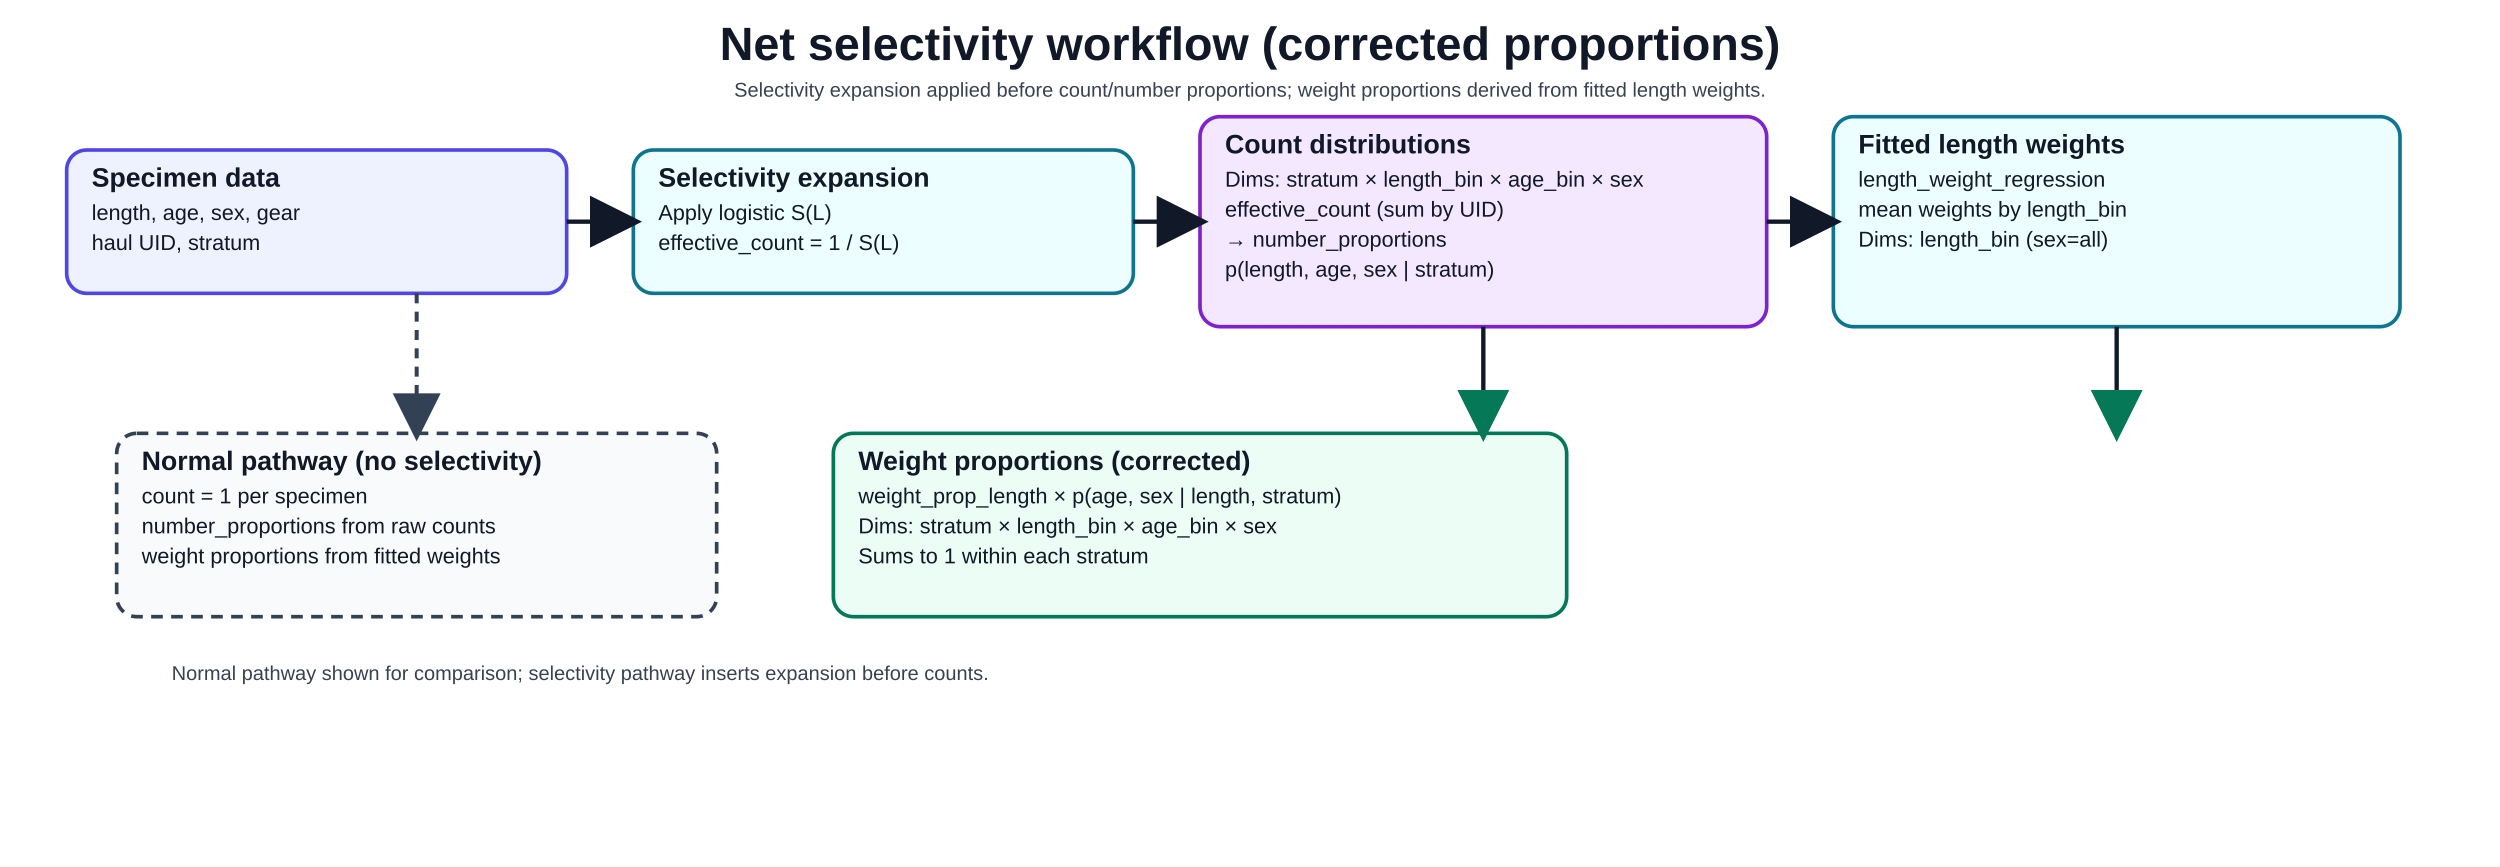
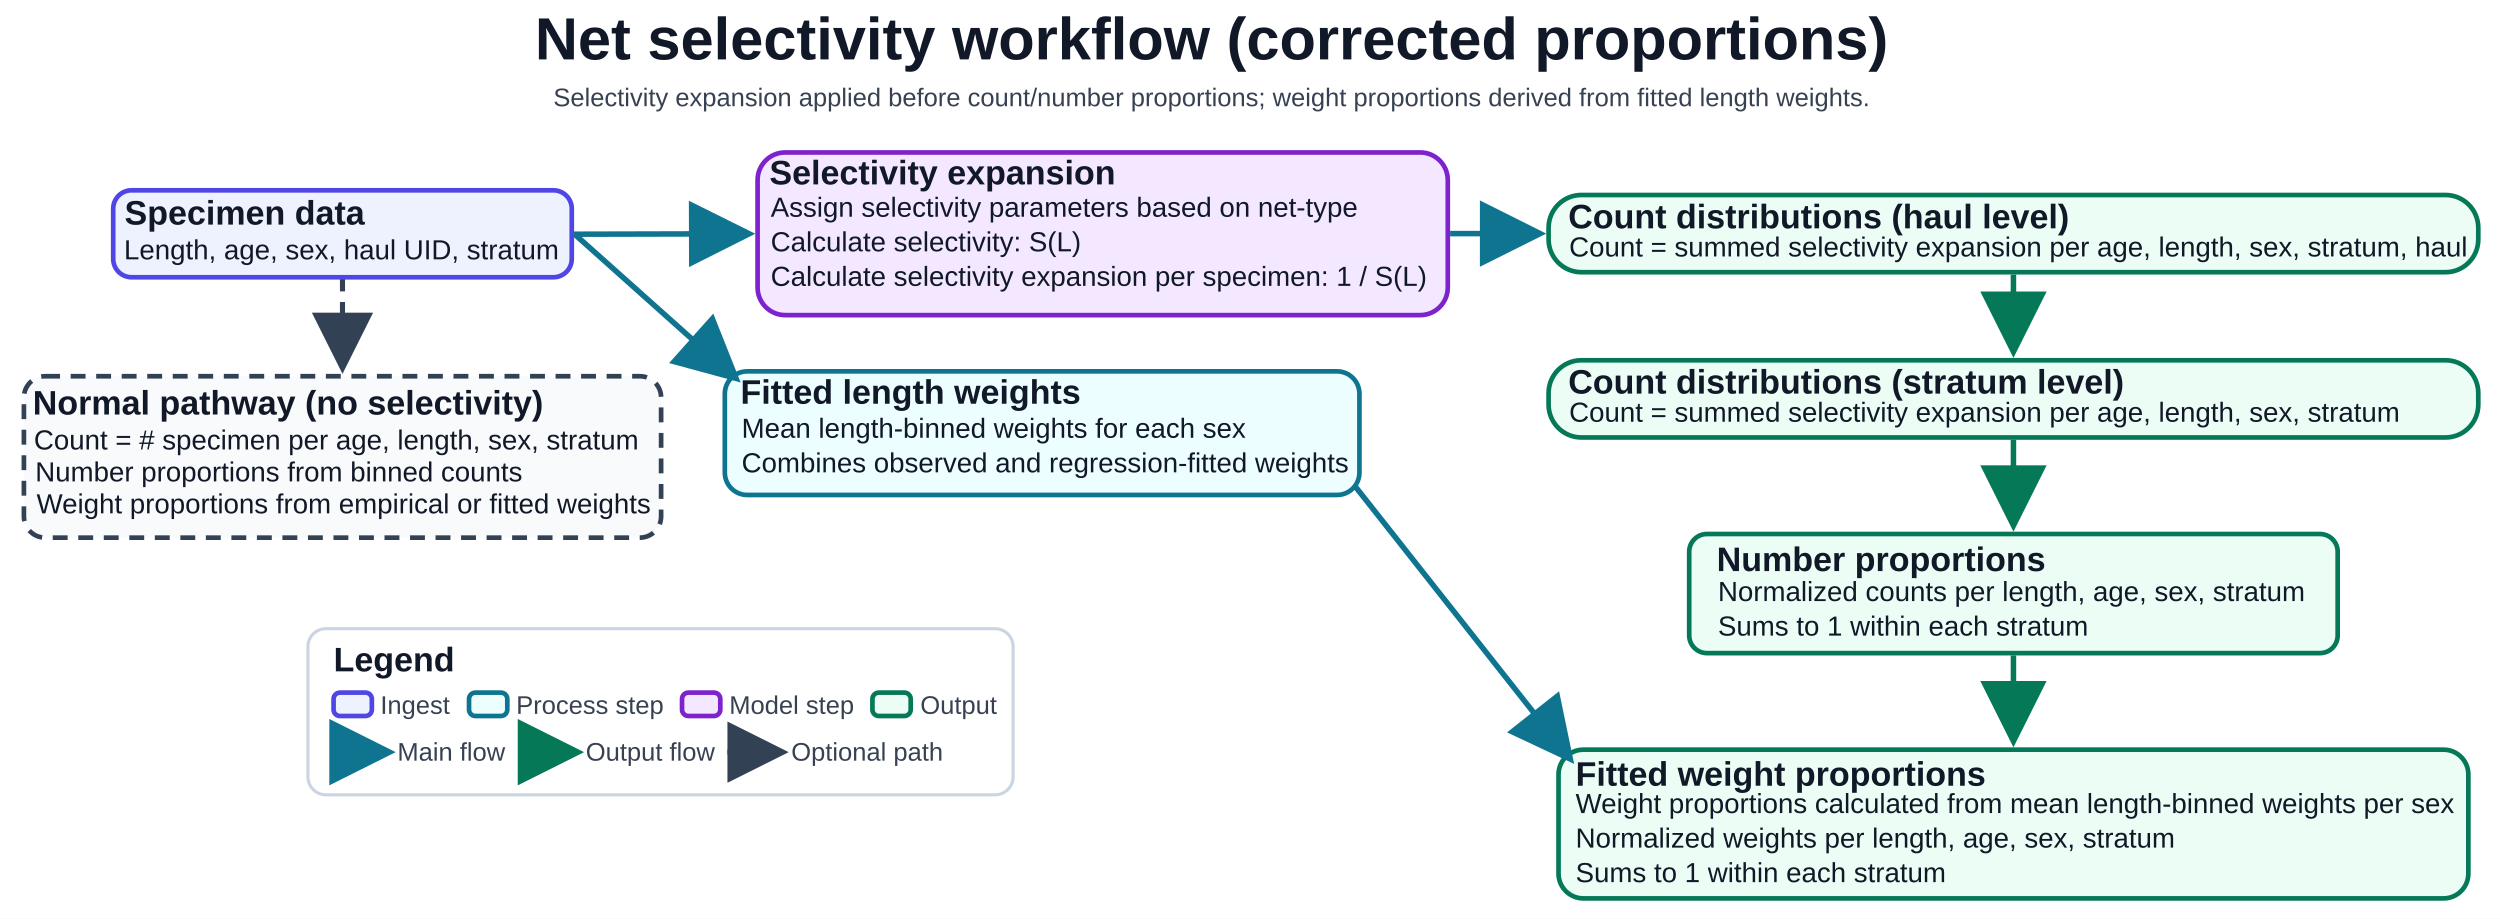
- <svg xmlns="http://www.w3.org/2000/svg" width="1500" height="520" viewBox="0 0 1500 520" role="img" aria-labelledby="title desc">
-   <defs>
-     <style>
+ <svg xmlns="http://www.w3.org/2000/svg" width="1175.501" height="431.973" viewBox="0 0 1175.501 431.973" role="img" aria-labelledby="title desc" version="1.1" id="svg32">
+   <defs id="defs3">
+     <rect x="420.442" y="84.805" width="38.819" height="28.666" id="rect37" />
+     <style id="style1">
      .title { font: 700 28px Arial, Helvetica, sans-serif; fill: #111827; }
      .label { font: 700 16px Arial, Helvetica, sans-serif; fill: #111827; }
      .body { font: 400 13px Arial, Helvetica, sans-serif; fill: #111827; }
      .note { font: 400 12px Arial, Helvetica, sans-serif; fill: #374151; }
      .param { fill: #fef3c7; stroke: #b45309; stroke-width: 2.2; }
      .ingest { fill: #eef2ff; stroke: #4f46e5; stroke-width: 2.2; }
      .process { fill: #ecfeff; stroke: #0e7490; stroke-width: 2.2; }
      .model { fill: #f3e8ff; stroke: #7e22ce; stroke-width: 2.2; }
      .out { fill: #ecfdf5; stroke: #047857; stroke-width: 2.2; }
      .opt { fill: #f8fafc; stroke: #334155; stroke-width: 2.2; stroke-dasharray: 7 5; }
-       .arrow { stroke: #111827; stroke-width: 2.6; fill: none; }
+       .arrow { stroke: #0e7490; stroke-width: 2.6; fill: none; }
+       .arrowOut { stroke: #047857; stroke-width: 2.6; fill: none; }
      .arrowOpt { stroke: #334155; stroke-width: 2.4; fill: none; stroke-dasharray: 6 5; }
    </style>
    <marker id="head" markerWidth="12" markerHeight="12" refX="10" refY="6" orient="auto" markerUnits="strokeWidth">
-       <path d="M 0,0 12,6 0,12 Z" fill="#111827" />
+       <path d="M 0,0 12,6 0,12 Z" fill="#0e7490" id="path1" />
    </marker>
    <marker id="headOpt" markerWidth="12" markerHeight="12" refX="10" refY="6" orient="auto" markerUnits="strokeWidth">
-       <path d="M 0,0 12,6 0,12 Z" fill="#334155" />
+       <path d="M 0,0 12,6 0,12 Z" fill="#334155" id="path2" />
    </marker>
    <marker id="headOut" markerWidth="12" markerHeight="12" refX="10" refY="6" orient="auto" markerUnits="strokeWidth">
-       <path d="M 0,0 12,6 0,12 Z" fill="#047857" />
+       <path d="M 0,0 12,6 0,12 Z" fill="#047857" id="path3" />
    </marker>
  </defs>
-   <rect x="0" y="0" width="1500" height="520" fill="#ffffff" />
-   <text x="750" y="36" text-anchor="middle" class="title">Net selectivity workflow (corrected proportions)</text>
-   <text x="750" y="58" text-anchor="middle" class="note">Selectivity expansion applied before count/number proportions; weight proportions derived from fitted length weights.</text>
-   <rect class="ingest" x="40" y="90" width="300" height="86" rx="12" />
-   <text class="label" x="55" y="112">Specimen data</text>
-   <text class="body" x="55" y="132">length, age, sex, gear</text>
-   <text class="body" x="55" y="150">haul UID, stratum</text>
-   <rect class="process" x="380" y="90" width="300" height="86" rx="12" />
-   <text class="label" x="395" y="112">Selectivity expansion</text>
-   <text class="body" x="395" y="132">Apply logistic S(L)</text>
-   <text class="body" x="395" y="150">effective_count = 1 / S(L)</text>
-   <rect class="model" x="720" y="70" width="340" height="126" rx="12" />
-   <text class="label" x="735" y="92">Count distributions</text>
-   <text class="body" x="735" y="112">Dims: stratum × length_bin × age_bin × sex</text>
-   <text class="body" x="735" y="130">effective_count (sum by UID)</text>
-   <text class="body" x="735" y="148">→ number_proportions</text>
-   <text class="body" x="735" y="166">p(length, age, sex | stratum)</text>
-   <rect class="process" x="1100" y="70" width="340" height="126" rx="12" />
-   <text class="label" x="1115" y="92">Fitted length weights</text>
-   <text class="body" x="1115" y="112">length_weight_regression</text>
-   <text class="body" x="1115" y="130">mean weights by length_bin</text>
-   <text class="body" x="1115" y="148">Dims: length_bin (sex=all)</text>
-   <rect class="out" x="500" y="260" width="440" height="110" rx="12" />
-   <text class="label" x="515" y="282">Weight proportions (corrected)</text>
-   <text class="body" x="515" y="302">weight_prop_length × p(age, sex | length, stratum)</text>
-   <text class="body" x="515" y="320">Dims: stratum × length_bin × age_bin × sex</text>
-   <text class="body" x="515" y="338">Sums to 1 within each stratum</text>
-   <rect class="opt" x="70" y="260" width="360" height="110" rx="12" />
-   <text class="label" x="85" y="282">Normal pathway (no selectivity)</text>
-   <text class="body" x="85" y="302">count = 1 per specimen</text>
-   <text class="body" x="85" y="320">number_proportions from raw counts</text>
-   <text class="body" x="85" y="338">weight proportions from fitted weights</text>
-   <path class="arrow" d="M 340 133 H 380" marker-end="url(#head)" />
-   <path class="arrow" d="M 680 133 H 720" marker-end="url(#head)" />
-   <path class="arrow" d="M 1060 133 H 1100" marker-end="url(#head)" />
-   <path class="arrow" d="M 890 196 V 260" marker-end="url(#headOut)" />
-   <path class="arrow" d="M 1270 196 V 260" marker-end="url(#headOut)" />
-   <path class="arrowOpt" d="M 250 176 V 260" marker-end="url(#headOpt)" />
-   <text class="note" x="103" y="408">Normal pathway shown for comparison; selectivity pathway inserts expansion before counts.</text>
+   <rect x="0" y="0" width="1175.501" height="431.973" fill="#ffffff" id="rect3" style="stroke-width:0.894" />
+   <text x="569.689" y="27.938" text-anchor="middle" class="title" id="text3" style="font-style:normal;font-variant:normal;font-weight:700;font-stretch:normal;font-size:28px;line-height:normal;font-family:Arial, Helvetica, sans-serif">Net selectivity workflow (corrected proportions)</text>
+   <text x="569.689" y="49.938" text-anchor="middle" class="note" id="text4" style="font-style:normal;font-variant:normal;font-weight:400;font-stretch:normal;font-size:12px;line-height:normal;font-family:Arial, Helvetica, sans-serif">Selectivity expansion applied before count/number proportions; weight proportions derived from fitted length weights.</text>
+   <g id="g6" transform="translate(-12.31127,-7.979013)">
+     <rect class="model" x="368.532" y="79.658" width="324.528" height="76.487" rx="12.981" id="rect7" />
+     <text class="label" x="374.097" y="94.681" id="text8" style="font-style:normal;font-variant:normal;font-weight:700;font-stretch:normal;font-size:16px;line-height:normal;font-family:Arial, Helvetica, sans-serif">Selectivity expansion</text>
+     <text class="body" x="374.695" y="109.903" id="text9" style="font-style:normal;font-variant:normal;font-weight:400;font-stretch:normal;font-size:13px;line-height:normal;font-family:Arial, Helvetica, sans-serif;-inkscape-font-specification:'Arial, Helvetica, sans-serif, Normal';font-variant-ligatures:normal;font-variant-caps:normal;font-variant-numeric:normal;font-variant-east-asian:normal;fill:#111827">
+       <tspan id="tspan38" x="374.695" y="109.903">Assign selectivity parameters based on net-type</tspan>
+       <tspan id="tspan39" x="374.695" y="126.153">Calculate selectivity: S(L)</tspan>
+       <tspan id="tspan40" x="374.695" y="142.403">Calculate selectivity expansion per specimen: 1 / S(L)</tspan>
+     </text>
+   </g>
+   <g id="g42" transform="translate(-9.859724,8.602751)">
+     <rect class="out" x="738.008" y="83.083" width="437.145" height="36.306" rx="15.429" id="rect10" />
+     <text class="label" x="747.247" y="98.757" id="text11" style="font-style:normal;font-variant:normal;font-weight:700;font-stretch:normal;font-size:16px;line-height:normal;font-family:Arial, Helvetica, sans-serif;-inkscape-font-specification:'Arial, Helvetica, sans-serif, Bold';font-variant-ligatures:normal;font-variant-caps:normal;font-variant-numeric:normal;font-variant-east-asian:normal;fill:#111827">
+       <tspan id="tspan41" x="747.247" y="98.757">Count distributions (haul level)</tspan>
+     </text>
+     <text class="body" x="747.669" y="112" id="text12" style="font-style:normal;font-variant:normal;font-weight:400;font-stretch:normal;font-size:13px;line-height:normal;font-family:Arial, Helvetica, sans-serif;-inkscape-font-specification:'Arial, Helvetica, sans-serif, Normal';font-variant-ligatures:normal;font-variant-caps:normal;font-variant-numeric:normal;font-variant-east-asian:normal;fill:#111827">
+       <tspan id="tspan42" x="747.669" y="112">Count = summed selectivity expansion per age, length, sex, stratum, haul</tspan>
+     </text>
+   </g>
+   <g id="g52" transform="translate(43.02181,1.51191)">
+     <rect class="out" x="689.799" y="350.981" width="427.801" height="69.93" rx="11.667" id="rect19" />
+     <g id="g51">
+       <text class="label" x="697.825" y="367.944" id="text20" style="font-style:normal;font-variant:normal;font-weight:700;font-stretch:normal;font-size:16px;line-height:normal;font-family:Arial, Helvetica, sans-serif">Fitted weight proportions</text>
+       <text class="body" x="697.825" y="380.775" id="text21" style="font-style:normal;font-variant:normal;font-weight:400;font-stretch:normal;font-size:13px;line-height:normal;font-family:Arial, Helvetica, sans-serif;fill:#111827">
+         <tspan id="tspan49" x="697.825" y="380.775">Weight proportions calculated from mean length-binned weights per sex</tspan>
+         <tspan id="tspan50" x="697.825" y="397.025">Normalized weights per length, age, sex, stratum</tspan>
+         <tspan id="tspan51" x="697.825" y="413.275">Sums to 1 within each stratum</tspan>
+       </text>
+     </g>
+   </g>
+   <path class="arrow" d="m 637.512,229.089 99.429,126.023" marker-end="url(#head)" id="path53" />
+   <text class="body" x="334.058" y="206.181" id="text17" style="font-style:normal;font-variant:normal;font-weight:400;font-stretch:normal;font-size:13px;line-height:normal;font-family:Arial, Helvetica, sans-serif" />
+   <g id="g5" transform="translate(-25.32518,2.770927)">
+     <rect class="process" x="366.132" y="171.843" width="298.398" height="58.12" rx="10.532" id="rect15" />
+     <g id="g4">
+       <text class="label" x="373.496" y="187.077" id="text16" style="font-style:normal;font-variant:normal;font-weight:700;font-stretch:normal;font-size:16px;line-height:normal;font-family:Arial, Helvetica, sans-serif">Fitted length weights</text>
+       <text class="body" x="374.028" y="203.075" id="text18" style="font-style:normal;font-variant:normal;font-weight:400;font-stretch:normal;font-size:13px;line-height:normal;font-family:Arial, Helvetica, sans-serif;-inkscape-font-specification:'Arial, Helvetica, sans-serif, Normal';font-variant-ligatures:normal;font-variant-caps:normal;font-variant-numeric:normal;font-variant-east-asian:normal;fill:#111827">
+         <tspan id="tspan3" x="374.028" y="203.075">Mean length-binned weights for each sex</tspan>
+         <tspan id="tspan4" x="374.028" y="219.325">Combines observed and regression-fitted weights</tspan>
+       </text>
+     </g>
+   </g>
+   <g id="g36" transform="translate(-11.67973,-17.79607)">
+     <rect class="opt" x="22.92" y="194.703" width="299.618" height="75.896" rx="9.987" id="rect23" />
+     <text class="label" x="27.07" y="212.723" id="text24" style="font-style:normal;font-variant:normal;font-weight:700;font-stretch:normal;font-size:16px;line-height:normal;font-family:Arial, Helvetica, sans-serif">Normal pathway (no selectivity)</text>
+     <g id="g35" transform="translate(-0.0571785)">
+       <text class="body" x="27.667" y="229.139" id="text25" style="font-style:normal;font-variant:normal;font-weight:400;font-stretch:normal;font-size:13px;line-height:normal;font-family:Arial, Helvetica, sans-serif;-inkscape-font-specification:'Arial, Helvetica, sans-serif, Normal';font-variant-ligatures:normal;font-variant-caps:normal;font-variant-numeric:normal;font-variant-east-asian:normal;fill:#111827">
+         <tspan id="tspan33" x="27.667" y="229.139">Count = # specimen per age, length, sex, stratum</tspan>
+       </text>
+       <text class="body" x="28.296" y="244.153" id="text26" style="font-style:normal;font-variant:normal;font-weight:400;font-stretch:normal;font-size:13px;line-height:normal;font-family:Arial, Helvetica, sans-serif;-inkscape-font-specification:'Arial, Helvetica, sans-serif, Normal';font-variant-ligatures:normal;font-variant-caps:normal;font-variant-numeric:normal;font-variant-east-asian:normal;fill:#111827">
+         <tspan id="tspan34" x="28.296" y="244.153">Number proportions from binned counts</tspan>
+       </text>
+       <text class="body" x="28.924" y="259.167" id="text27" style="font-style:normal;font-variant:normal;font-weight:400;font-stretch:normal;font-size:13px;line-height:normal;font-family:Arial, Helvetica, sans-serif;-inkscape-font-specification:'Arial, Helvetica, sans-serif, Normal';font-variant-ligatures:normal;font-variant-caps:normal;font-variant-numeric:normal;font-variant-east-asian:normal;fill:#111827">
+         <tspan id="tspan35" x="28.924" y="259.167">Weight proportions from empirical or fitted weights</tspan>
+       </text>
+     </g>
+   </g>
+   <path class="arrow" d="m 269.408,110.133 80.534,-0.211" marker-end="url(#head)" id="path27" />
+   <path class="arrow" d="m 681.849,109.839 h 40" marker-end="url(#head)" id="path28" />
+   <path class="arrowOut" d="m 946.721,129.092 v 34" marker-end="url(#headOut)" id="path30" />
+   <path class="arrowOpt" d="m 161.037,131.007 v 40" marker-end="url(#headOpt)" id="path32" />
+   <text xml:space="preserve" id="text37" style="font-style:normal;font-variant:normal;font-weight:normal;font-stretch:normal;font-size:13px;font-family:Arial, Helvetica, sans-serif;-inkscape-font-specification:'Arial, Helvetica, sans-serif, Normal';font-variant-ligatures:normal;font-variant-caps:normal;font-variant-numeric:normal;font-variant-east-asian:normal;writing-mode:lr-tb;direction:ltr;white-space:pre;shape-inside:url(#rect37);fill:#ffffff;stroke:#000000;stroke-width:1.999;stroke-dasharray:15.995, 1.999" transform="translate(-50.31127,-8.062451)" />
+   <g id="g44" transform="translate(-9.85972,86.30897)">
+     <rect class="out" x="738.008" y="83.083" width="437.145" height="36.306" rx="15.429" id="rect42" />
+     <text class="label" x="747.247" y="98.757" id="text43" style="font-style:normal;font-variant:normal;font-weight:700;font-stretch:normal;font-size:16px;line-height:normal;font-family:Arial, Helvetica, sans-serif;-inkscape-font-specification:'Arial, Helvetica, sans-serif, Bold';font-variant-ligatures:normal;font-variant-caps:normal;font-variant-numeric:normal;font-variant-east-asian:normal;fill:#111827">
+       <tspan id="tspan43" x="747.247" y="98.757">Count distributions (stratum level)</tspan>
+     </text>
+     <text class="body" x="747.669" y="112" id="text44" style="font-style:normal;font-variant:normal;font-weight:400;font-stretch:normal;font-size:13px;line-height:normal;font-family:Arial, Helvetica, sans-serif;-inkscape-font-specification:'Arial, Helvetica, sans-serif, Normal';font-variant-ligatures:normal;font-variant-caps:normal;font-variant-numeric:normal;font-variant-east-asian:normal;fill:#111827">
+       <tspan id="tspan44" x="747.669" y="112">Count = summed selectivity expansion per age, length, sex, stratum</tspan>
+     </text>
+   </g>
+   <path class="arrowOut" d="m 946.721,206.798 v 38" marker-end="url(#headOut)" id="path44" />
+   <g id="g48" transform="translate(49.77848,-23.61575)">
+     <rect class="out" x="744.486" y="274.714" width="304.914" height="55.995" rx="8.316" id="rect44" />
+     <g id="g47">
+       <text class="label" x="757.399" y="292.135" id="text45" style="font-style:normal;font-variant:normal;font-weight:700;font-stretch:normal;font-size:16px;line-height:normal;font-family:Arial, Helvetica, sans-serif;-inkscape-font-specification:'Arial, Helvetica, sans-serif, Bold';font-variant-ligatures:normal;font-variant-caps:normal;font-variant-numeric:normal;font-variant-east-asian:normal;fill:#111827">
+         <tspan id="tspan45" x="757.399" y="292.135">Number proportions</tspan>
+       </text>
+       <text class="body" x="758.002" y="306.223" id="text46" style="font-style:normal;font-variant:normal;font-weight:400;font-stretch:normal;font-size:13px;line-height:normal;font-family:Arial, Helvetica, sans-serif;-inkscape-font-specification:'Arial, Helvetica, sans-serif, Normal';font-variant-ligatures:normal;font-variant-caps:normal;font-variant-numeric:normal;font-variant-east-asian:normal;fill:#111827">
+         <tspan id="tspan46" x="758.002" y="306.223">Normalized counts per length, age, sex, stratum</tspan>
+         <tspan id="tspan47" x="758.002" y="322.473">Sums to 1 within each stratum</tspan>
+       </text>
+     </g>
+   </g>
+   <path class="arrowOut" d="m 946.721,308.193 v 38" marker-end="url(#headOut)" id="path52" />
+   <g id="g3" transform="translate(-26.42252,-39.11782)">
+     <rect x="171.209" y="334.722" width="331.596" height="78.123" rx="8.502" fill="#ffffff" stroke="#cbd5e1" stroke-width="1.477" id="legendBox" />
+     <text class="label" x="183.27" y="354.784" id="legendTitle" style="font-style:normal;font-variant:normal;font-weight:700;font-stretch:normal;font-size:16px;line-height:normal;font-family:Arial, Helvetica, sans-serif">Legend</text>
+     <rect class="ingest" x="183.27" y="364.784" width="18" height="11" rx="3" id="legIngest" />
+     <text class="note" x="205.251" y="374.784" id="legIngestTxt" style="font-style:normal;font-variant:normal;font-weight:400;font-stretch:normal;font-size:12px;line-height:normal;font-family:Arial, Helvetica, sans-serif">Ingest</text>
+     <rect class="process" x="246.953" y="364.784" width="18" height="11" rx="3" id="legProcess" />
+     <text class="note" x="269.127" y="374.784" id="legProcessTxt" style="font-style:normal;font-variant:normal;font-weight:400;font-stretch:normal;font-size:12px;line-height:normal;font-family:Arial, Helvetica, sans-serif">Process step</text>
+     <rect class="model" x="347.11" y="364.784" width="18" height="11" rx="3" id="legModel" />
+     <text class="note" x="369.319" y="374.784" id="legModelTxt" style="font-style:normal;font-variant:normal;font-weight:400;font-stretch:normal;font-size:12px;line-height:normal;font-family:Arial, Helvetica, sans-serif">Model step</text>
+     <rect class="out" x="436.638" y="364.784" width="18" height="11" rx="3" id="legOut" />
+     <text class="note" x="459.158" y="374.784" id="legOutTxt" style="font-style:normal;font-variant:normal;font-weight:400;font-stretch:normal;font-size:12px;line-height:normal;font-family:Arial, Helvetica, sans-serif">Output</text>
+     <line x1="183.27" y1="392.784" x2="207.27" y2="392.784" class="arrow" marker-end="url(#head)" id="legArrowMain" />
+     <text class="note" x="213.27" y="396.784" id="legArrowMainTxt" style="font-style:normal;font-variant:normal;font-weight:400;font-stretch:normal;font-size:12px;line-height:normal;font-family:Arial, Helvetica, sans-serif">Main flow</text>
+     <g id="g1" transform="translate(-17.41016)">
+       <line x1="289.27" y1="392.784" x2="313.27" y2="392.784" class="arrowOut" marker-end="url(#headOut)" id="legArrowOut" />
+       <text class="note" x="319.27" y="396.784" id="legArrowOutTxt" style="font-style:normal;font-variant:normal;font-weight:400;font-stretch:normal;font-size:12px;line-height:normal;font-family:Arial, Helvetica, sans-serif">Output flow</text>
+     </g>
+     <g id="g2" transform="translate(-34.80664)">
+       <line x1="403.27" y1="392.784" x2="427.27" y2="392.784" class="arrowOpt" marker-end="url(#headOpt)" id="legArrowOpt" />
+       <text class="note" x="433.27" y="396.784" id="legArrowOptTxt" style="font-style:normal;font-variant:normal;font-weight:400;font-stretch:normal;font-size:12px;line-height:normal;font-family:Arial, Helvetica, sans-serif">Optional path</text>
+     </g>
+   </g>
+   <path class="arrow" d="m 269.942,109.922 74.446,66.476" marker-end="url(#head)" id="path5" />
+   <g id="g37" transform="translate(13.68873,25.93755)">
+     <rect class="ingest" x="39.543" y="63.543" width="215.61" height="40.884" rx="8.624" id="rect4" />
+     <text class="label" x="44.865" y="79.666" id="text5" style="font-style:normal;font-variant:normal;font-weight:700;font-stretch:normal;font-size:16px;line-height:normal;font-family:Arial, Helvetica, sans-serif">Specimen data</text>
+     <text class="body" x="44.611" y="96" id="text6" style="font-style:normal;font-variant:normal;font-weight:400;font-stretch:normal;font-size:13px;line-height:normal;font-family:Arial, Helvetica, sans-serif;-inkscape-font-specification:'Arial, Helvetica, sans-serif, Normal';font-variant-ligatures:normal;font-variant-caps:normal;font-variant-numeric:normal;font-variant-east-asian:normal;fill:#111827">
+       <tspan id="tspan32" x="44.611" y="96">Length, age, sex, haul UID, stratum</tspan>
+     </text>
+   </g>
</svg>
